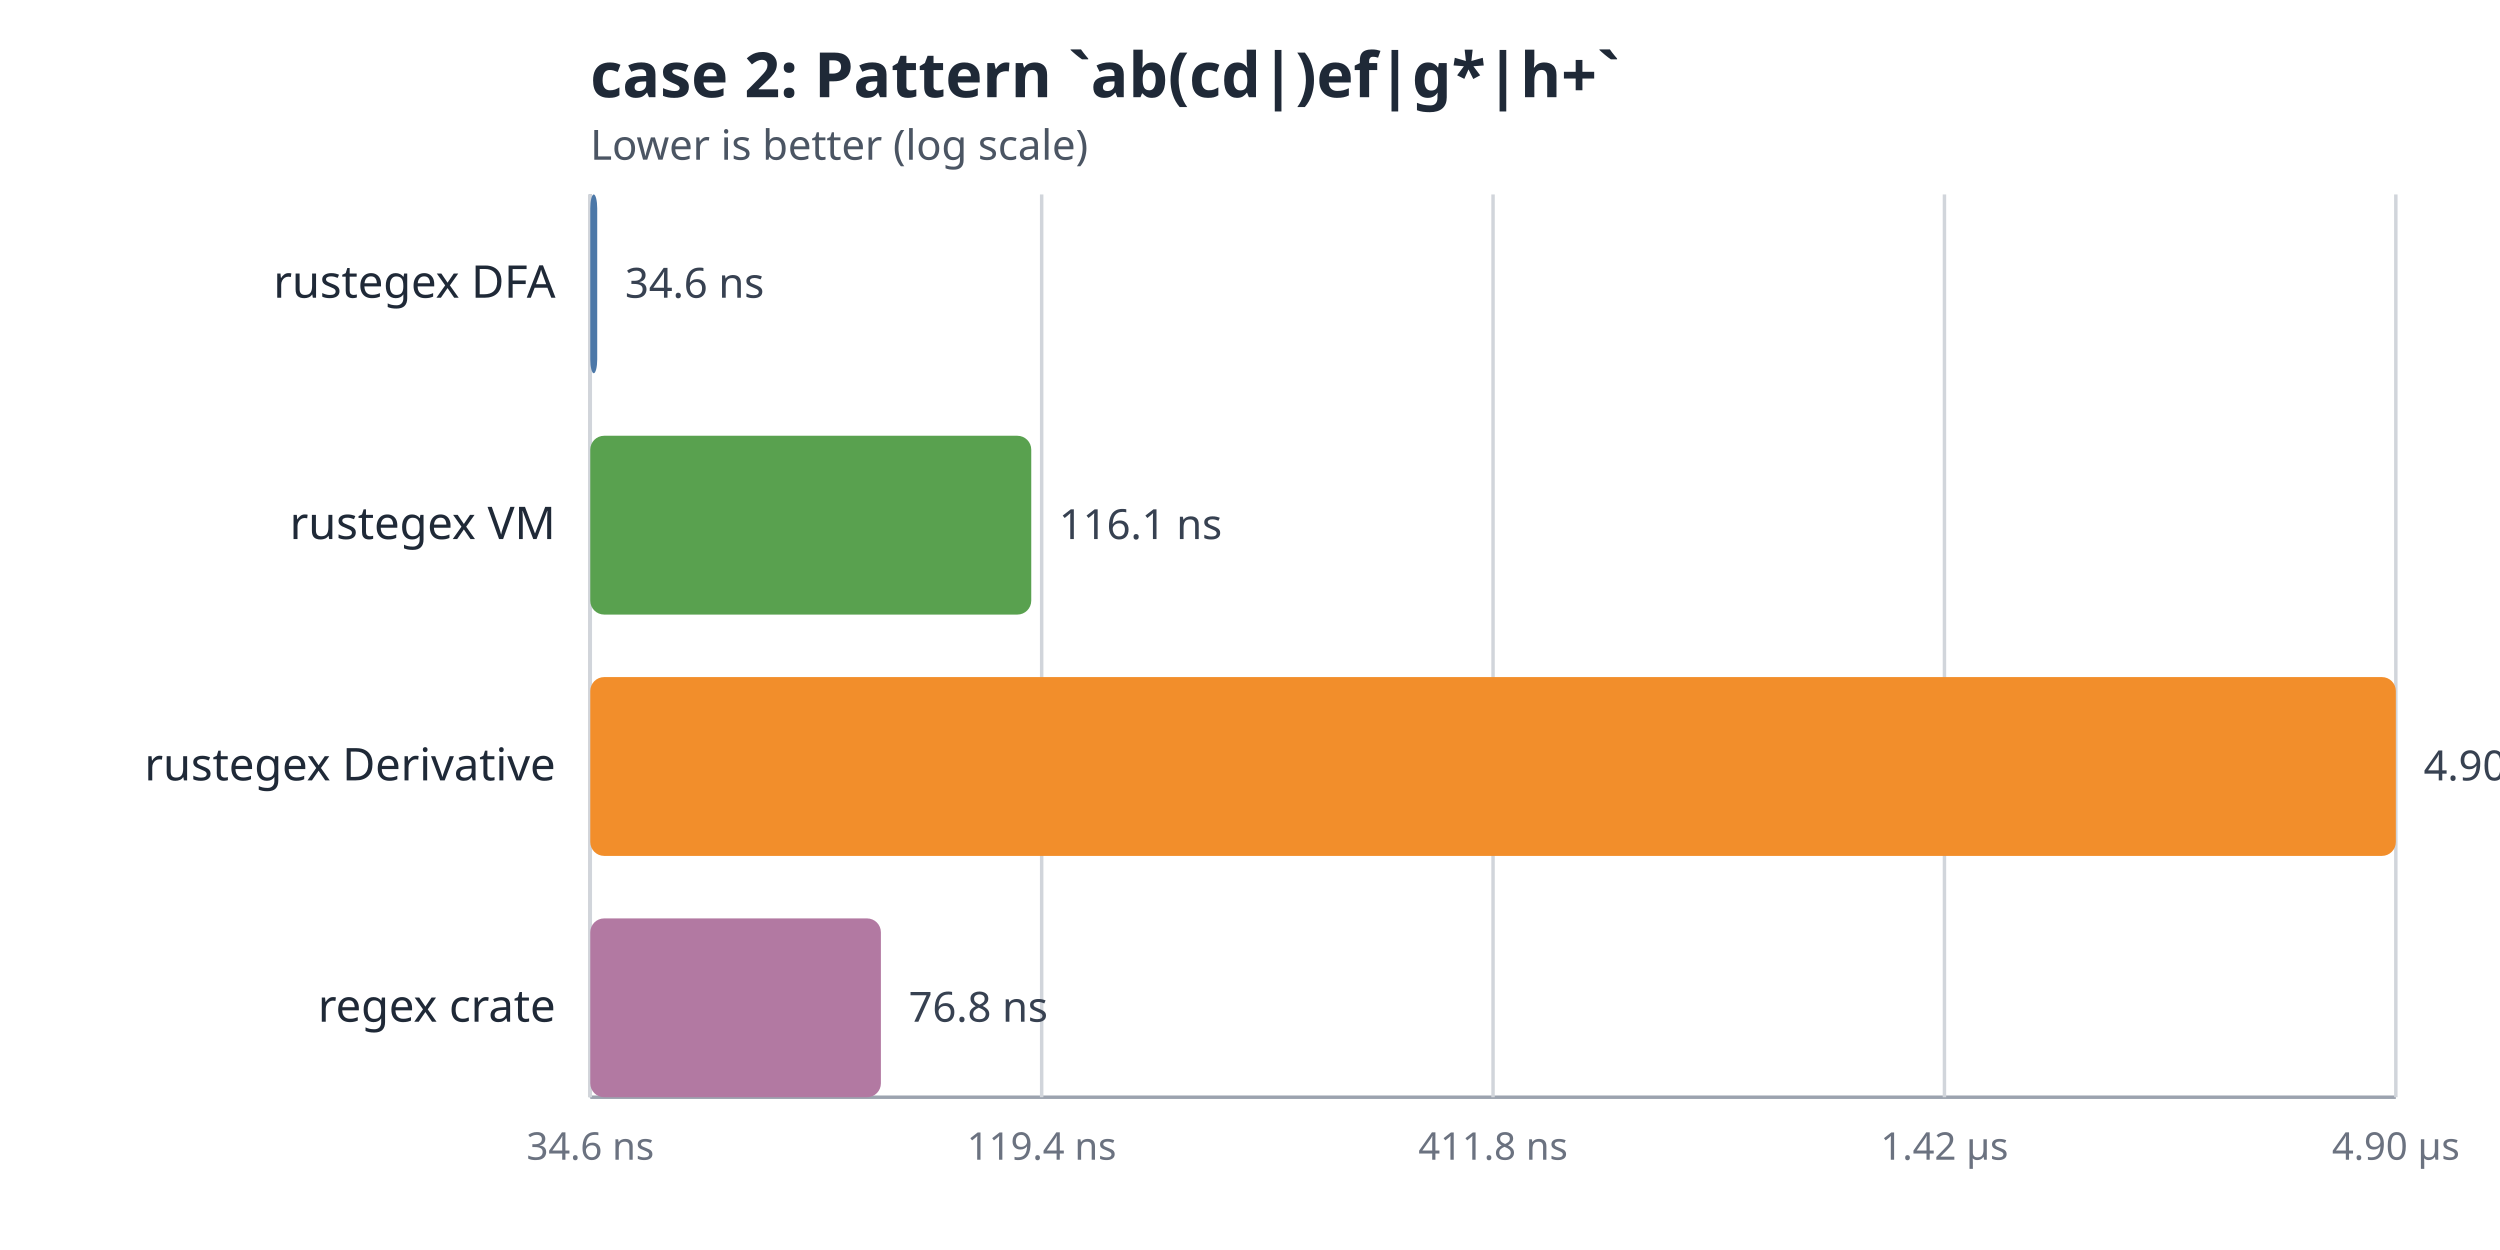
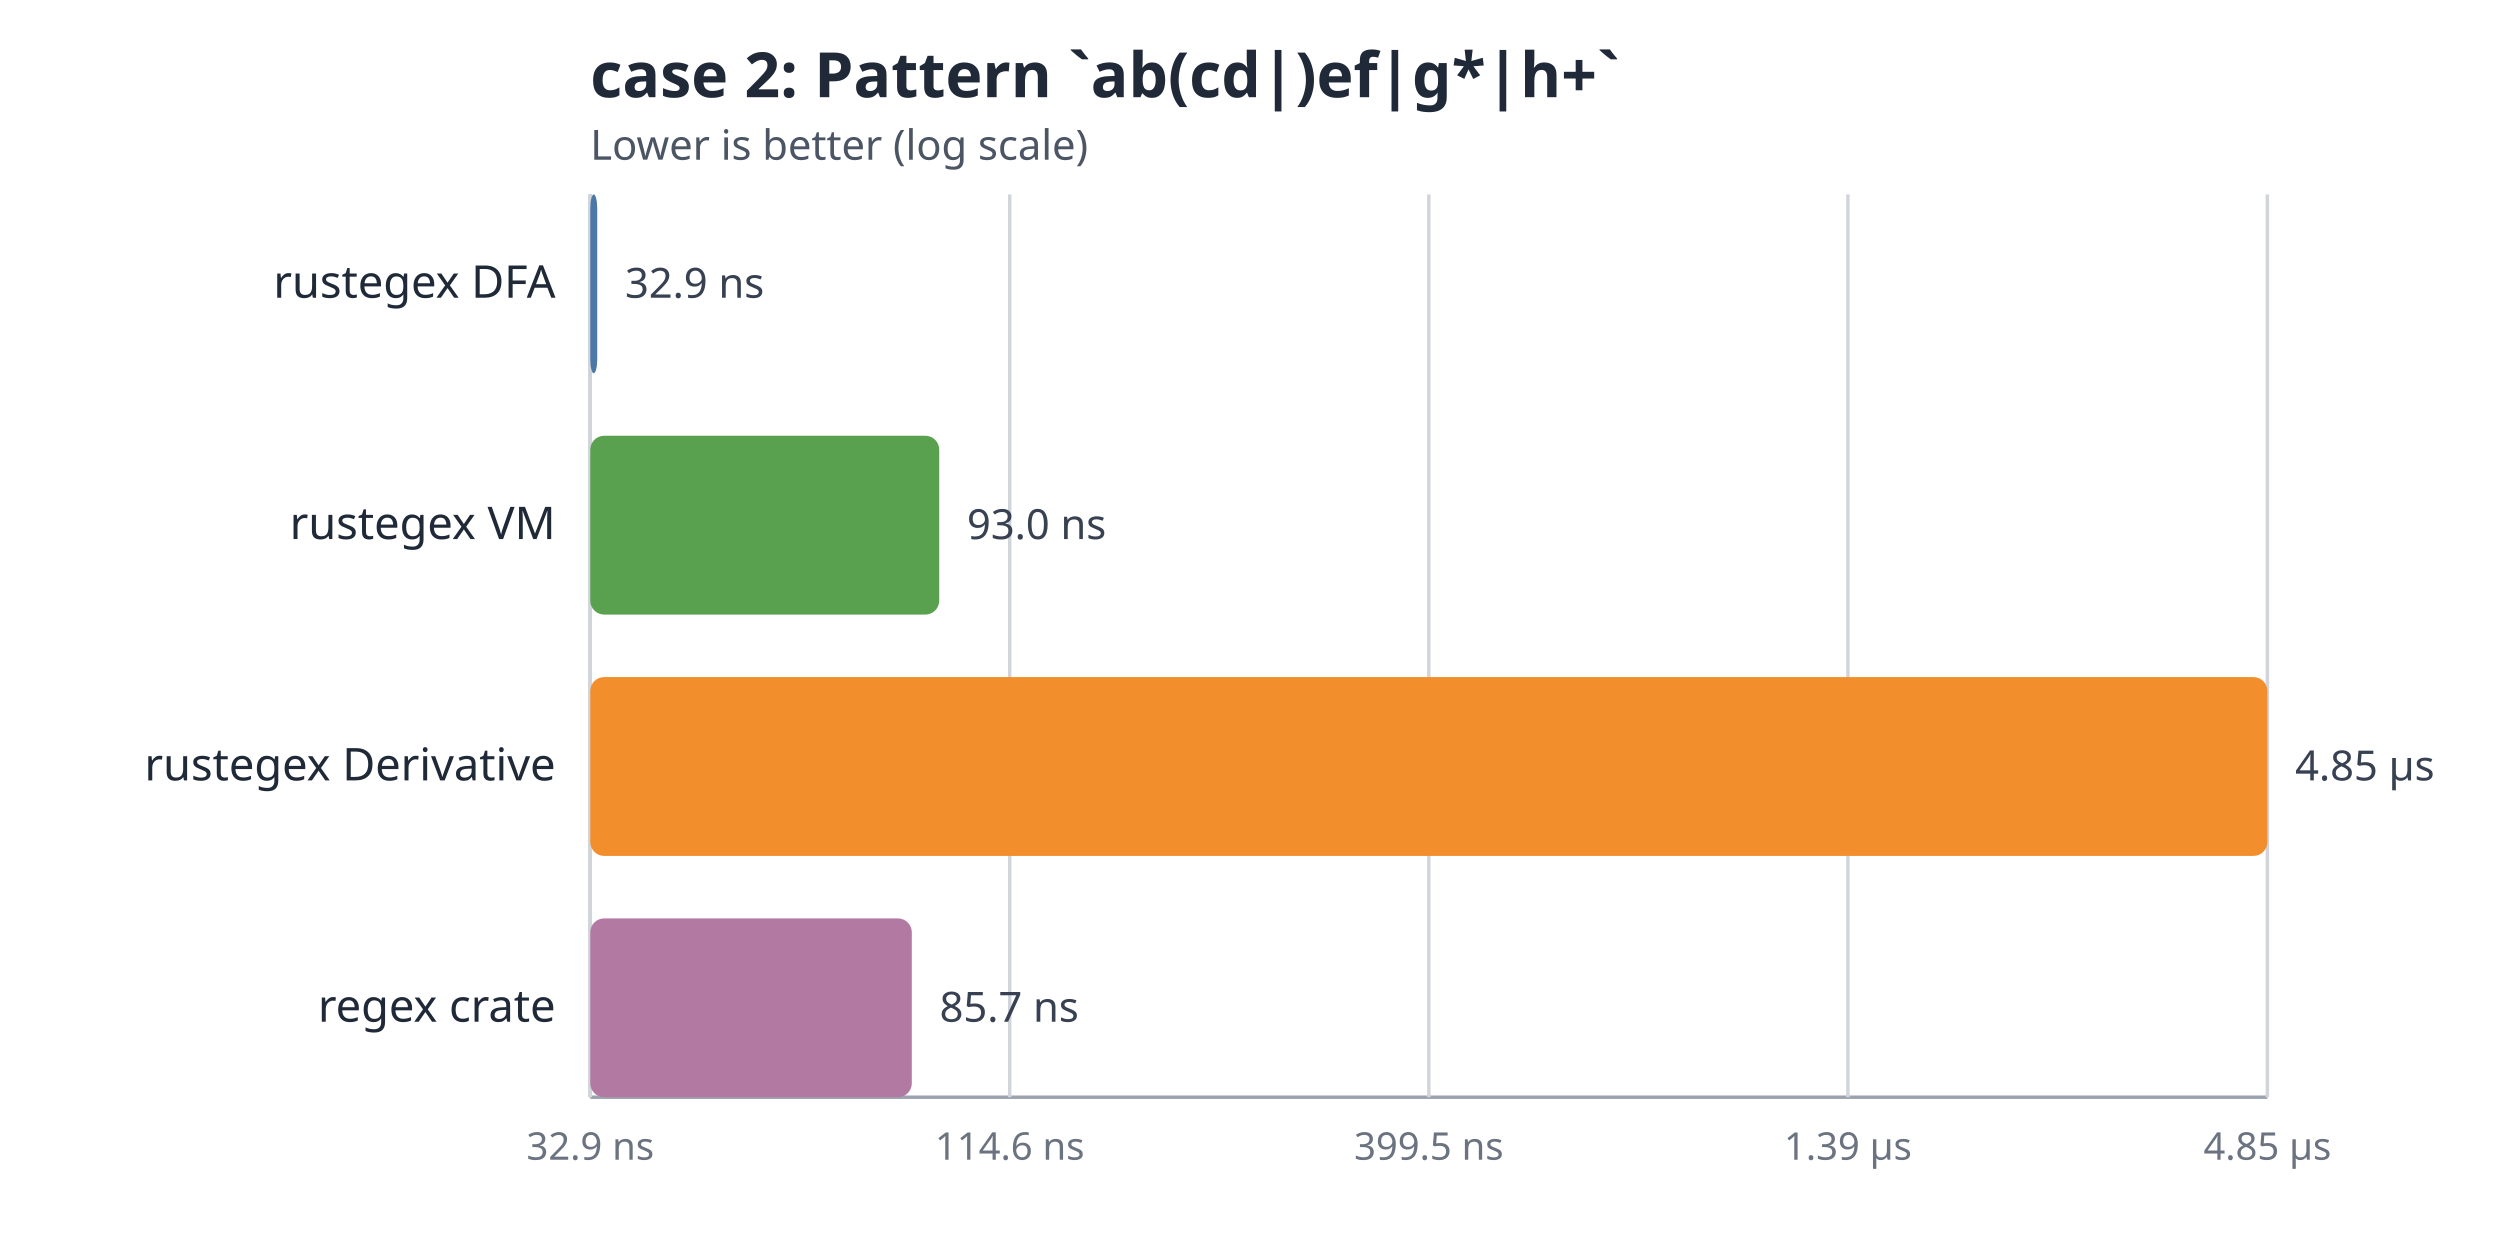
<svg xmlns="http://www.w3.org/2000/svg" width="720" height="360" viewBox="0 0 720 360">
  <rect width="100%" height="100%" fill="#ffffff" />
  <style>text { font-family: ui-sans-serif, system-ui, sans-serif; fill: #1f2937; }.title { font-size: 18px; font-weight: 700; }.subtitle { font-size: 12px; fill: #4b5563; }.label { font-size: 13px; }.value { font-size: 12px; fill: #374151; }.axis { stroke: #9ca3af; stroke-width: 1; }.tick { stroke: #d1d5db; stroke-width: 1; }.tick-label { font-size: 11px; fill: #6b7280; }</style>
  <text class="title" x="170" y="28">case 2: Pattern `ab(cd|)ef|g*|h+`</text>
  <text class="subtitle" x="170" y="46">Lower is better (log scale)</text>
-   <line class="axis" x1="170" y1="316" x2="690" y2="316" />
+   <line class="axis" x1="170" y1="316" x2="653" y2="316" />
  <line class="axis" x1="170" y1="56" x2="170" y2="316" />
  <line class="tick" x1="170.0" y1="56" x2="170.0" y2="316" />
-   <text class="tick-label" x="170.0" y="334" text-anchor="middle">34.6 ns</text>
-   <line class="tick" x1="300.0" y1="56" x2="300.0" y2="316" />
-   <text class="tick-label" x="300.0" y="334" text-anchor="middle">119.4 ns</text>
-   <line class="tick" x1="430.0" y1="56" x2="430.0" y2="316" />
-   <text class="tick-label" x="430.0" y="334" text-anchor="middle">411.8 ns</text>
-   <line class="tick" x1="560.0" y1="56" x2="560.0" y2="316" />
-   <text class="tick-label" x="560.0" y="334" text-anchor="middle">1.42 µs</text>
-   <line class="tick" x1="690.0" y1="56" x2="690.0" y2="316" />
-   <text class="tick-label" x="690.0" y="334" text-anchor="middle">4.90 µs</text>
+   <text class="tick-label" x="170.0" y="334" text-anchor="middle">32.9 ns</text>
+   <line class="tick" x1="290.8" y1="56" x2="290.8" y2="316" />
+   <text class="tick-label" x="290.8" y="334" text-anchor="middle">114.6 ns</text>
+   <line class="tick" x1="411.5" y1="56" x2="411.5" y2="316" />
+   <text class="tick-label" x="411.5" y="334" text-anchor="middle">399.5 ns</text>
+   <line class="tick" x1="532.2" y1="56" x2="532.2" y2="316" />
+   <text class="tick-label" x="532.2" y="334" text-anchor="middle">1.39 µs</text>
+   <line class="tick" x1="653.0" y1="56" x2="653.0" y2="316" />
+   <text class="tick-label" x="653.0" y="334" text-anchor="middle">4.85 µs</text>
  <rect x="170.0" y="56.0" width="2.0" height="51.5" fill="#4c78a8" rx="4" />
  <text class="label" x="160" y="85.75" text-anchor="end">rustegex DFA</text>
-   <text class="value" x="180.0" y="85.75">34.6 ns</text>
-   <rect x="170.0" y="125.5" width="127.0" height="51.5" fill="#59a14f" rx="4" />
+   <text class="value" x="180.0" y="85.75">32.9 ns</text>
+   <rect x="170.0" y="125.5" width="100.5" height="51.5" fill="#59a14f" rx="4" />
  <text class="label" x="160" y="155.25" text-anchor="end">rustegex VM</text>
-   <text class="value" x="305.0" y="155.25">116.1 ns</text>
-   <rect x="170.0" y="195.0" width="520.0" height="51.5" fill="#f28e2b" rx="4" />
+   <text class="value" x="278.5" y="155.25">93.0 ns</text>
+   <rect x="170.0" y="195.0" width="483.0" height="51.5" fill="#f28e2b" rx="4" />
  <text class="label" x="160" y="224.75" text-anchor="end">rustegex Derivative</text>
-   <text class="value" x="698.0" y="224.75">4.90 µs</text>
-   <rect x="170.0" y="264.5" width="83.7" height="51.5" fill="#b279a2" rx="4" />
+   <text class="value" x="661.0" y="224.75">4.85 µs</text>
+   <rect x="170.0" y="264.5" width="92.6" height="51.5" fill="#b279a2" rx="4" />
  <text class="label" x="160" y="294.25" text-anchor="end">regex crate</text>
-   <text class="value" x="261.7" y="294.25">76.8 ns</text>
+   <text class="value" x="270.6" y="294.25">85.7 ns</text>
</svg>
